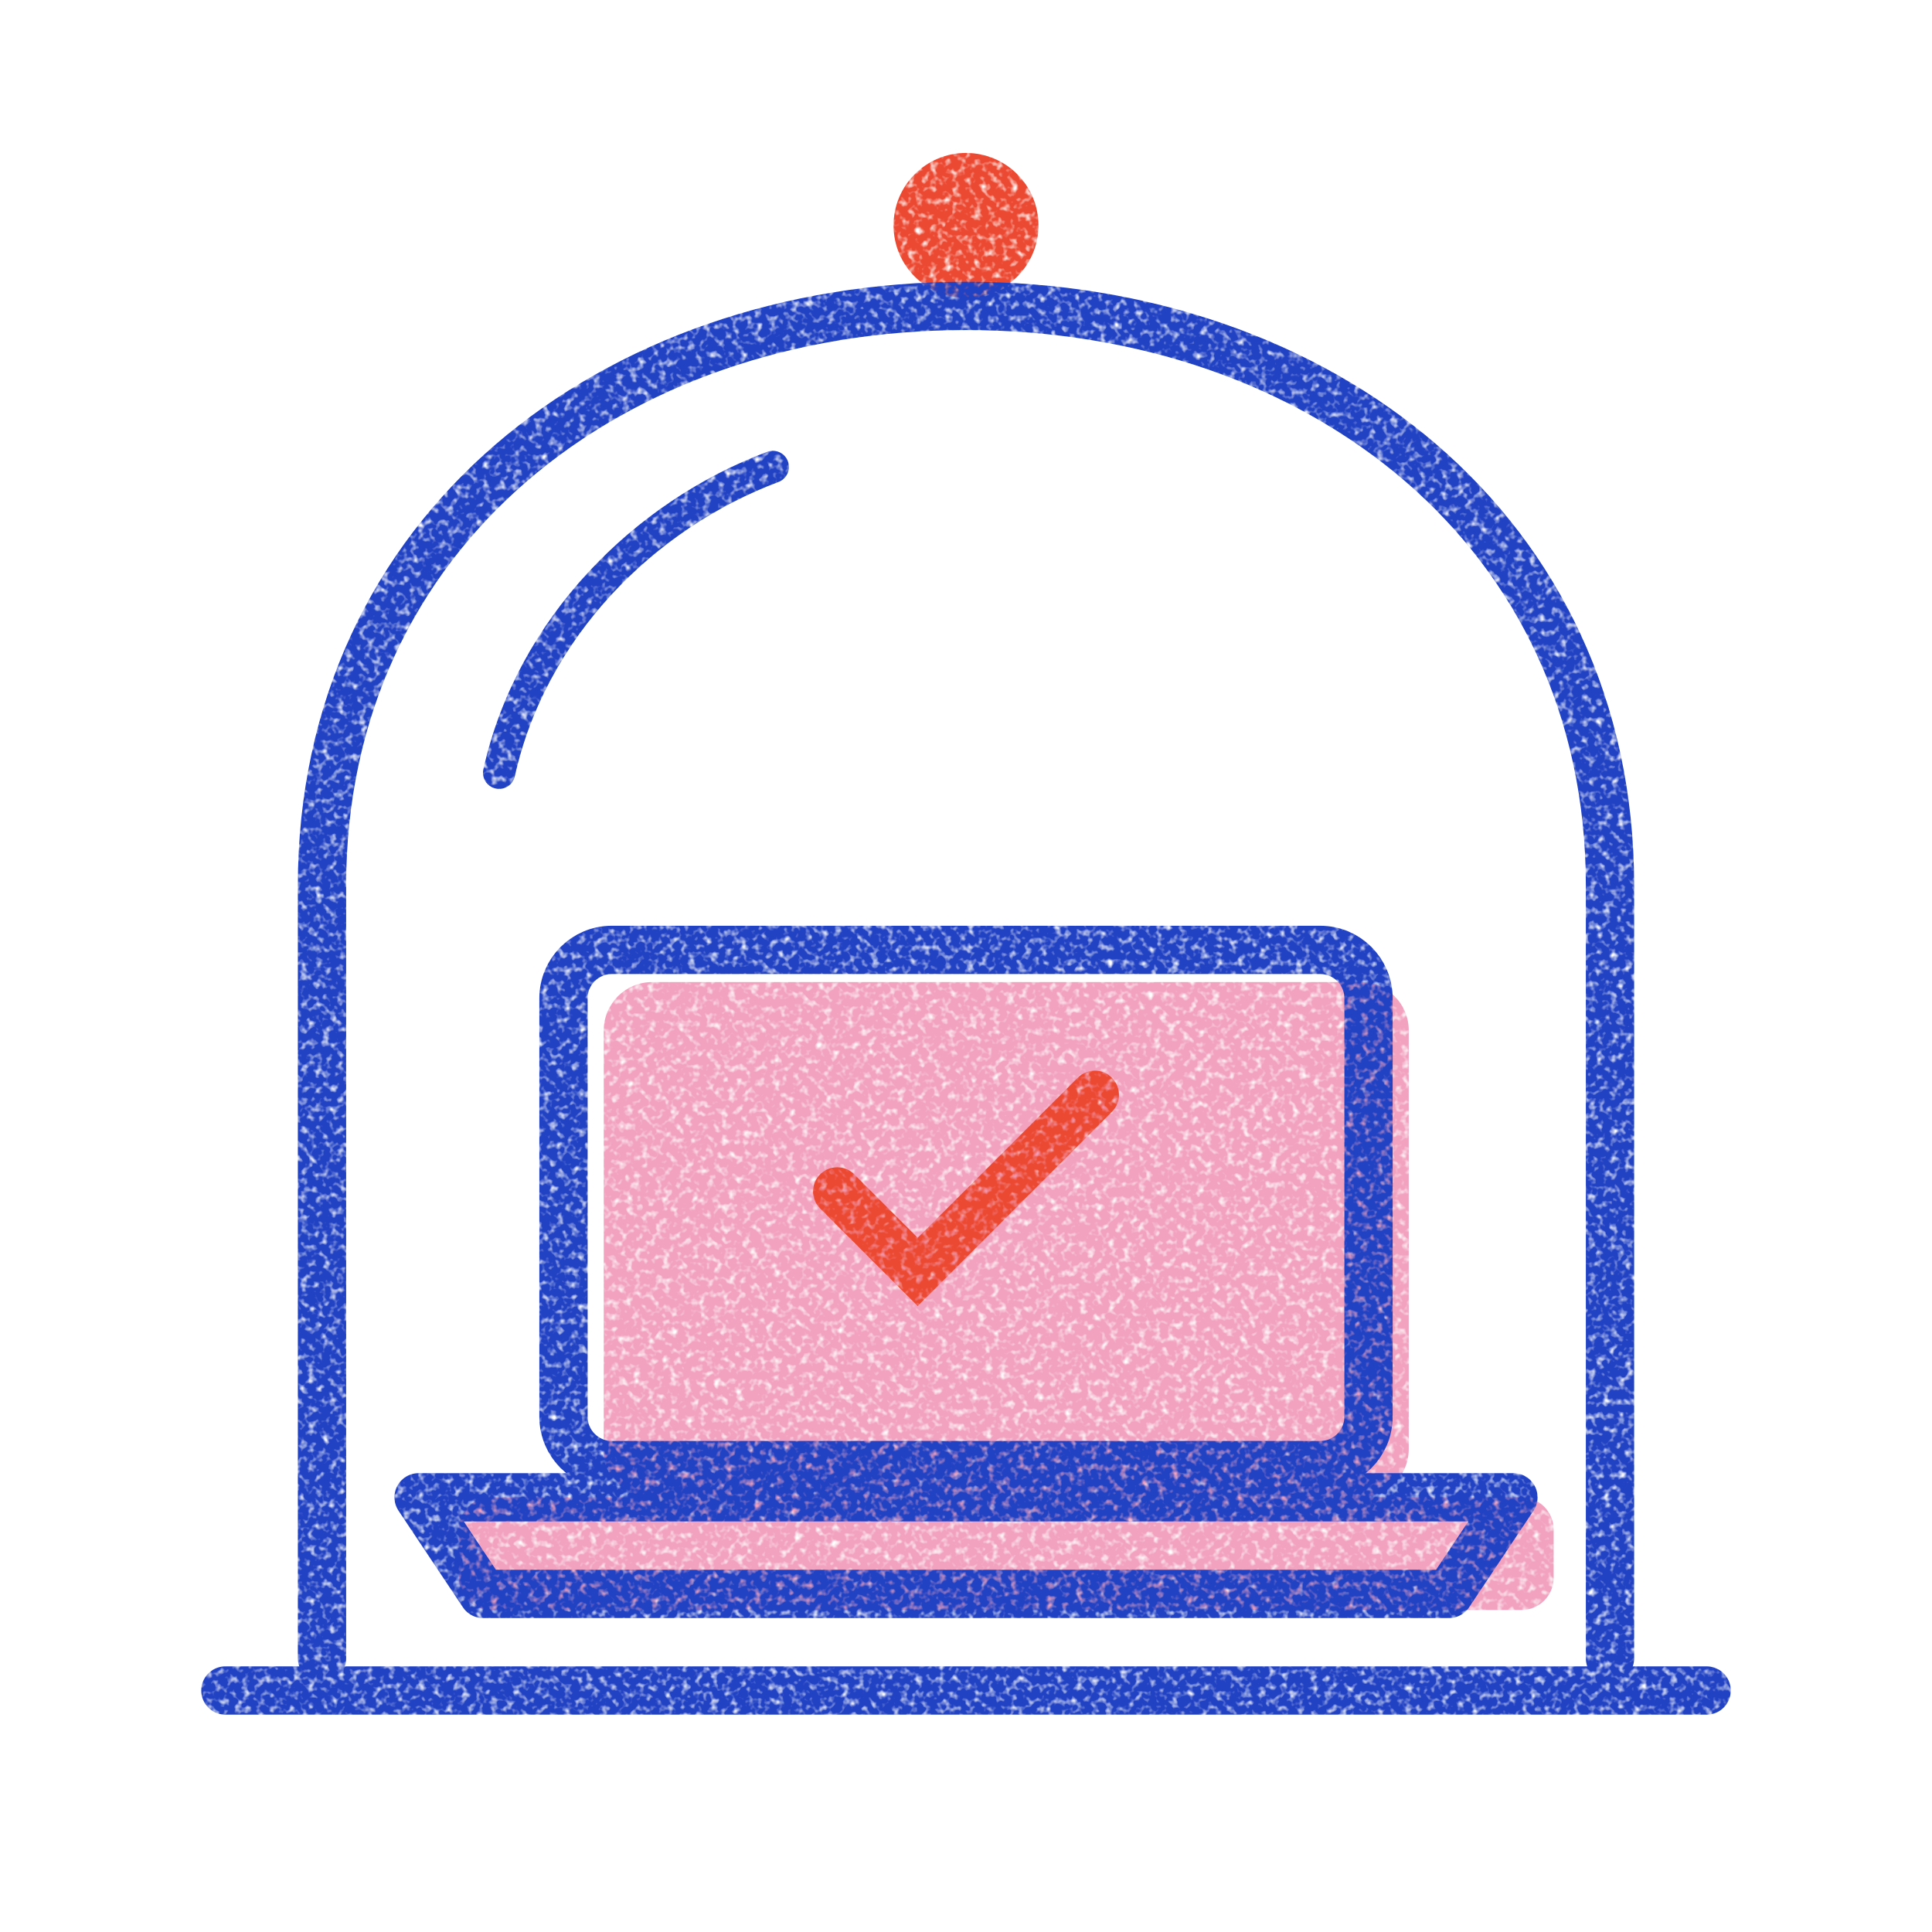
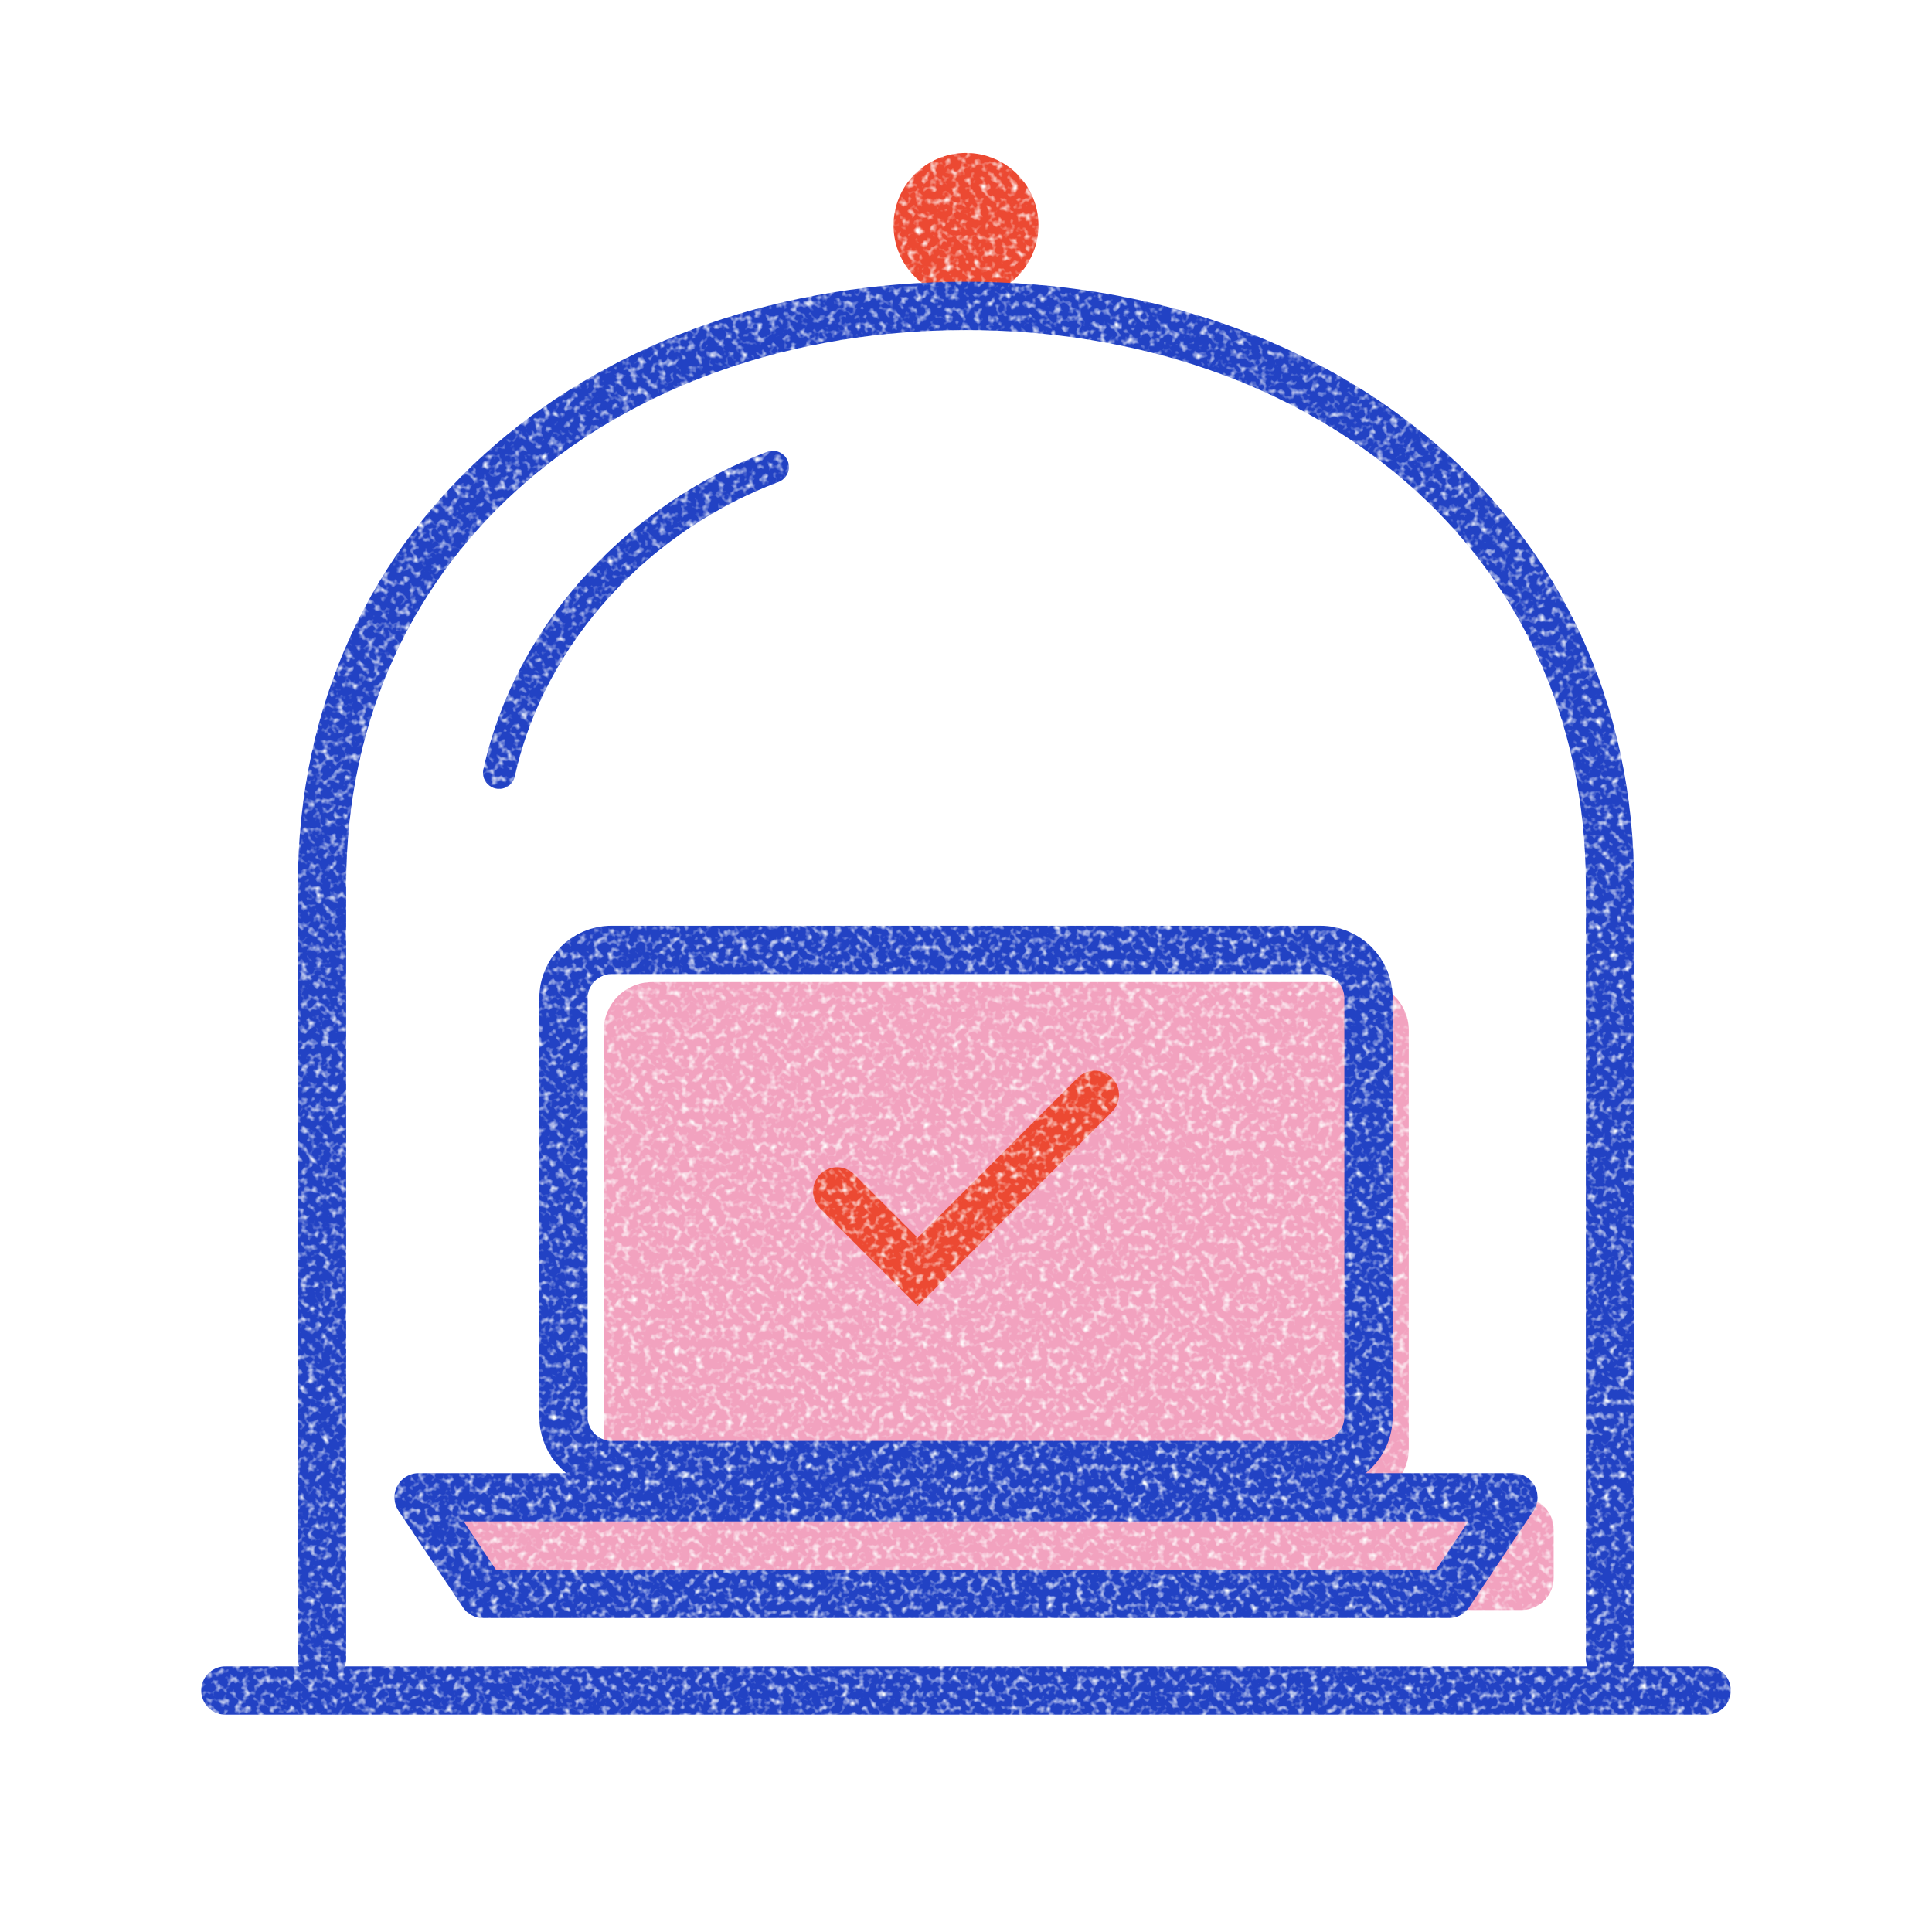
<svg xmlns="http://www.w3.org/2000/svg" viewBox="0 0 240 240" role="img" aria-labelledby="t">
  <defs>
    <filter id="grain" filterUnits="userSpaceOnUse" x="0" y="0" width="240" height="240">
      <feTurbulence type="fractalNoise" baseFrequency="1.1" numOctaves="2" seed="7" result="n" />
      <feColorMatrix in="n" type="matrix" values="0 0 0 0 0  0 0 0 0 0  0 0 0 0 0  -2.6 0 0 0 2.3" result="speck" />
      <feComposite in="SourceGraphic" in2="speck" operator="in" />
    </filter>
  </defs>
-   <g fill="#F2A2BF" filter="url(#grain)" transform="translate(5 4)">
-     <rect x="70" y="118" width="100" height="64" rx="6" />
-     <rect x="52" y="182" width="136" height="14" rx="4" />
-   </g>
-   <g fill="#EC4A32" stroke="#EC4A32" stroke-width="5" stroke-linecap="round" filter="url(#grain)">
-     <circle cx="120" cy="28" r="9" stroke="none" />
-     <path d="M104 148 L114 158 L136 136" fill="none" stroke-width="6" />
-   </g>
-   <g fill="none" stroke="#2443C4" stroke-width="6" stroke-linecap="round" stroke-linejoin="round" filter="url(#grain)">
-     <path d="M40 206 V110 C40 66 76 38 120 38 C164 38 200 66 200 110 V206" />
-     <path d="M28 210 H212" />
-     <path d="M62 96 C66 78 80 64 96 58" stroke-width="4" />
-     <rect x="70" y="118" width="100" height="64" rx="6" />
-     <path d="M52 186 H188 L180 198 H60 Z" />
+   <g filter="url(#grain)">
+     <g fill="#F2A2BF" transform="translate(5 4)">
+       <rect x="70" y="118" width="100" height="64" rx="6" />
+       <rect x="52" y="182" width="136" height="14" rx="4" />
+     </g>
+     <g fill="#EC4A32" stroke="#EC4A32" stroke-width="5" stroke-linecap="round">
+       <circle cx="120" cy="28" r="9" stroke="none" />
+       <path d="M104 148 L114 158 L136 136" fill="none" stroke-width="6" />
+     </g>
+     <g fill="none" stroke="#2443C4" stroke-width="6" stroke-linecap="round" stroke-linejoin="round">
+       <path d="M40 206 V110 C40 66 76 38 120 38 C164 38 200 66 200 110 V206" />
+       <path d="M28 210 H212" />
+       <path d="M62 96 C66 78 80 64 96 58" stroke-width="4" />
+       <rect x="70" y="118" width="100" height="64" rx="6" />
+       <path d="M52 186 H188 L180 198 H60 Z" />
+     </g>
  </g>
</svg>
